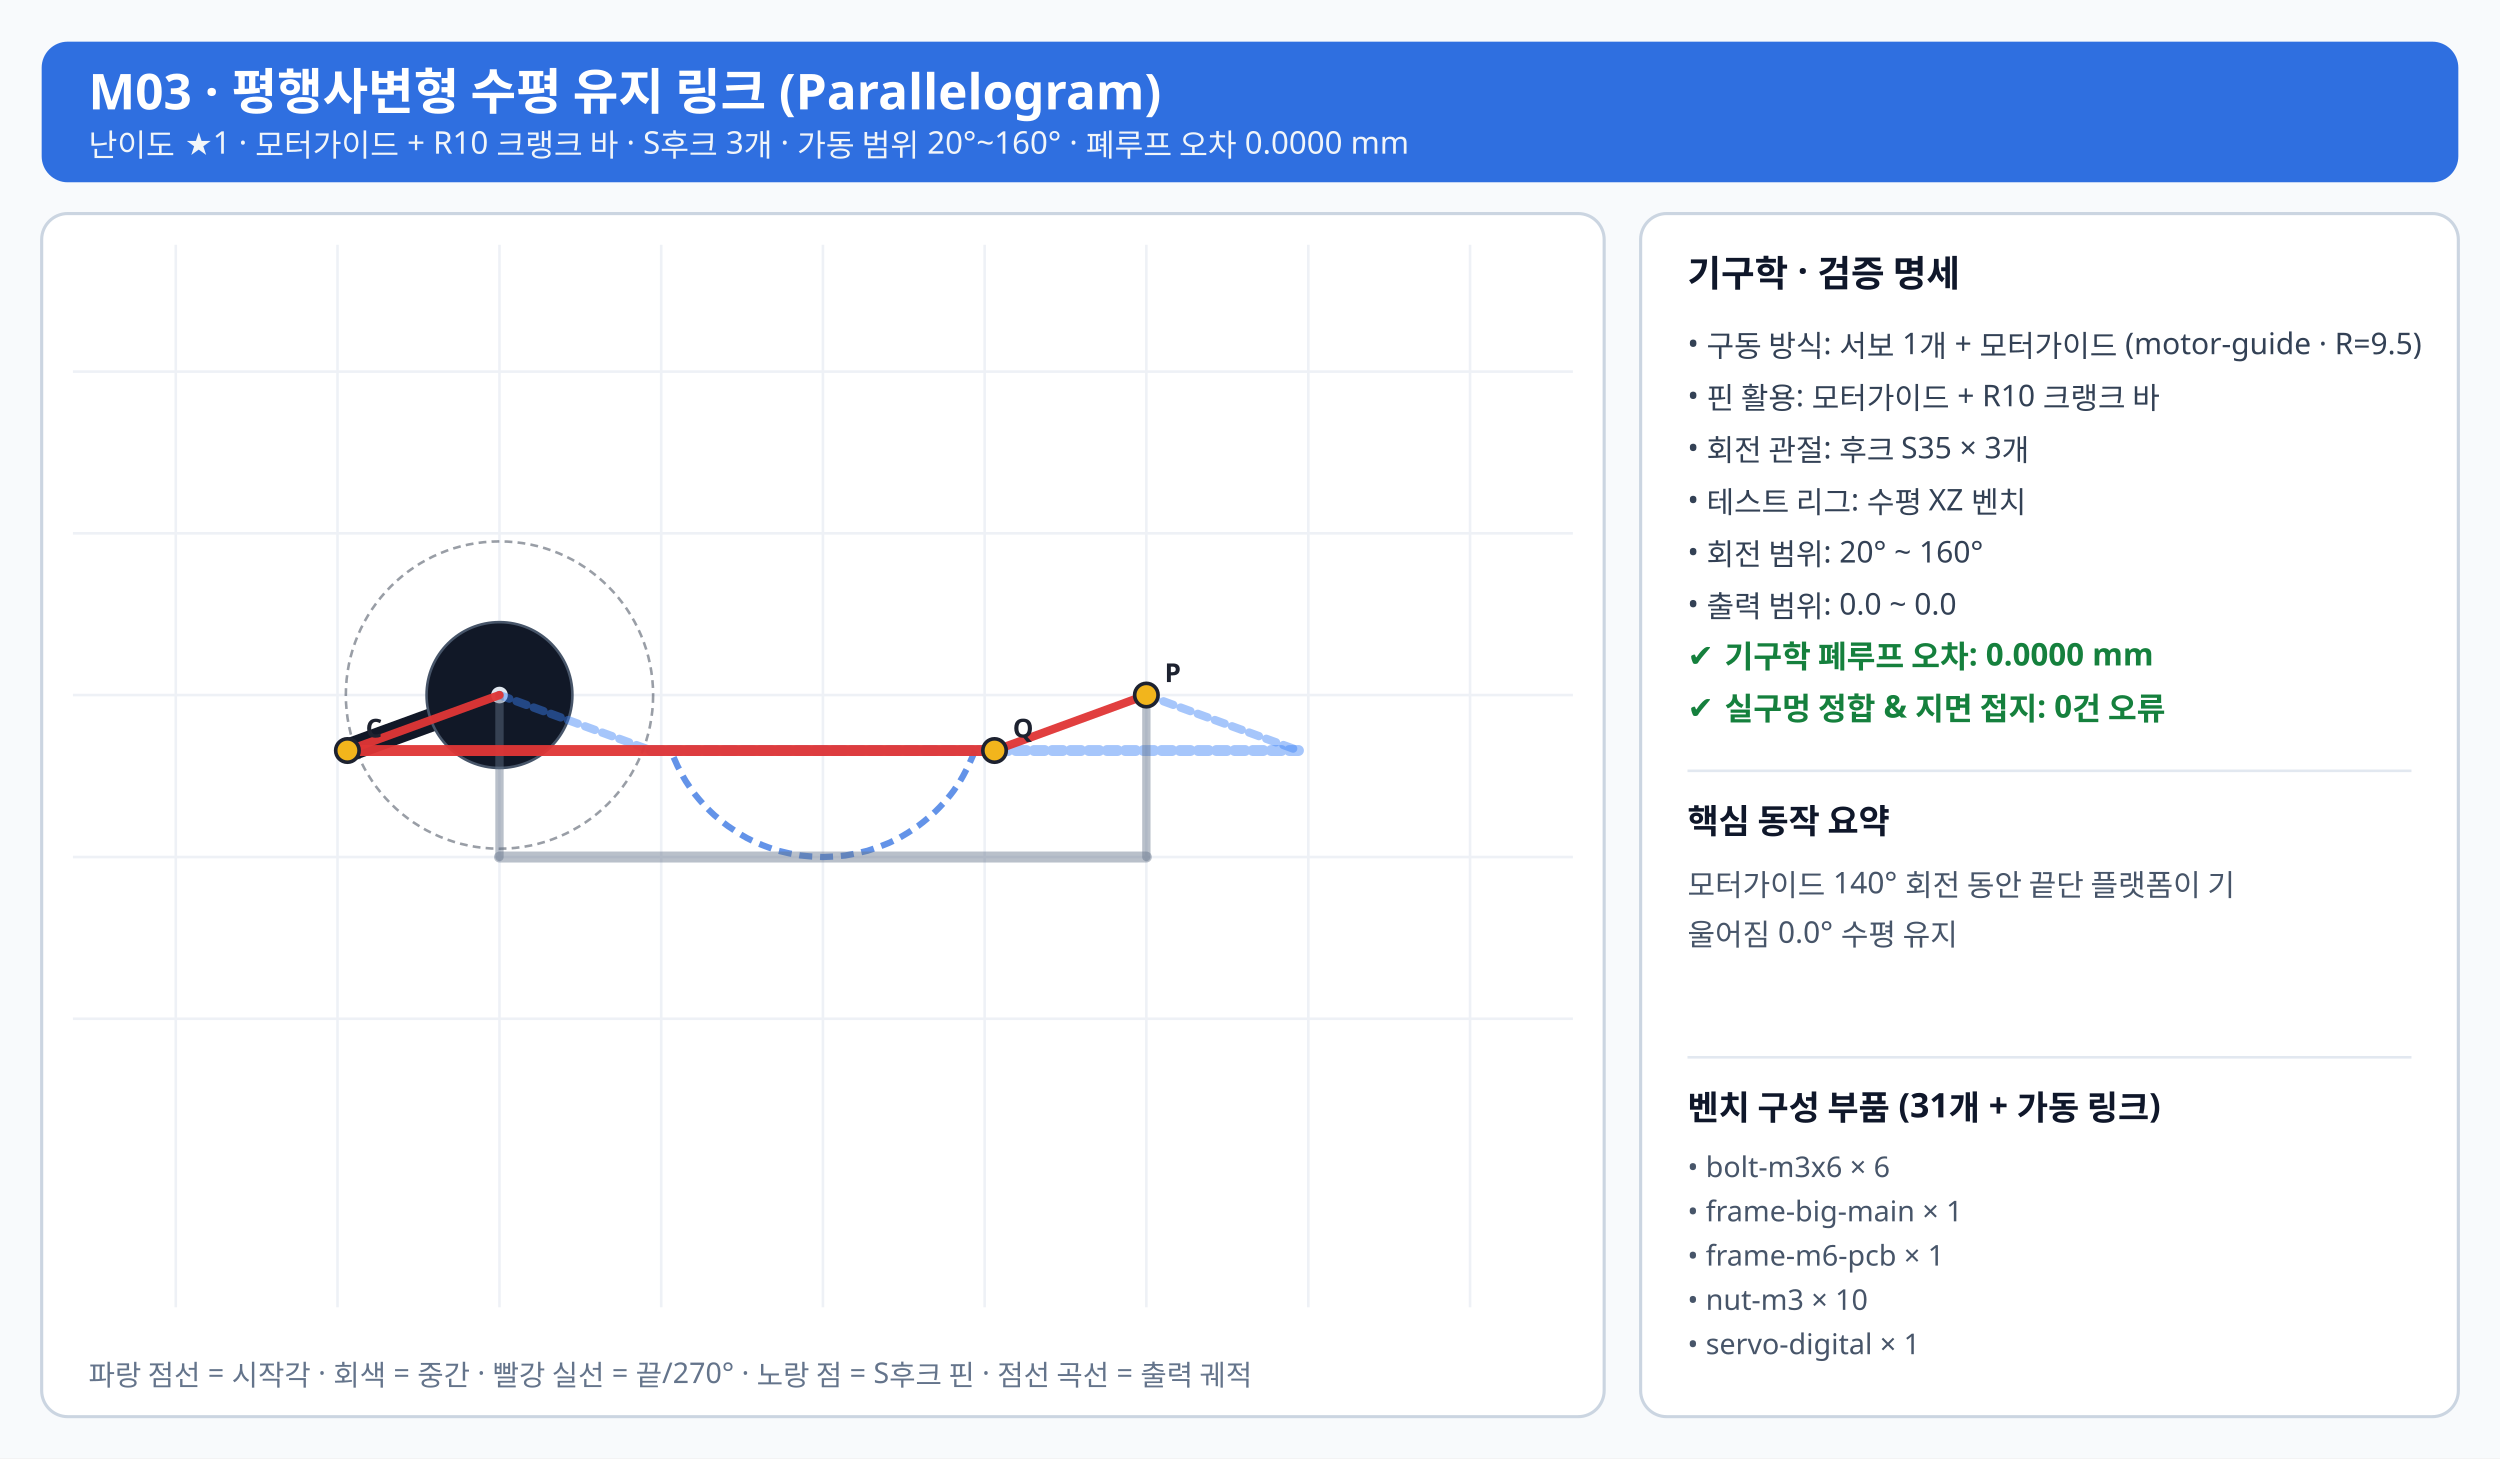
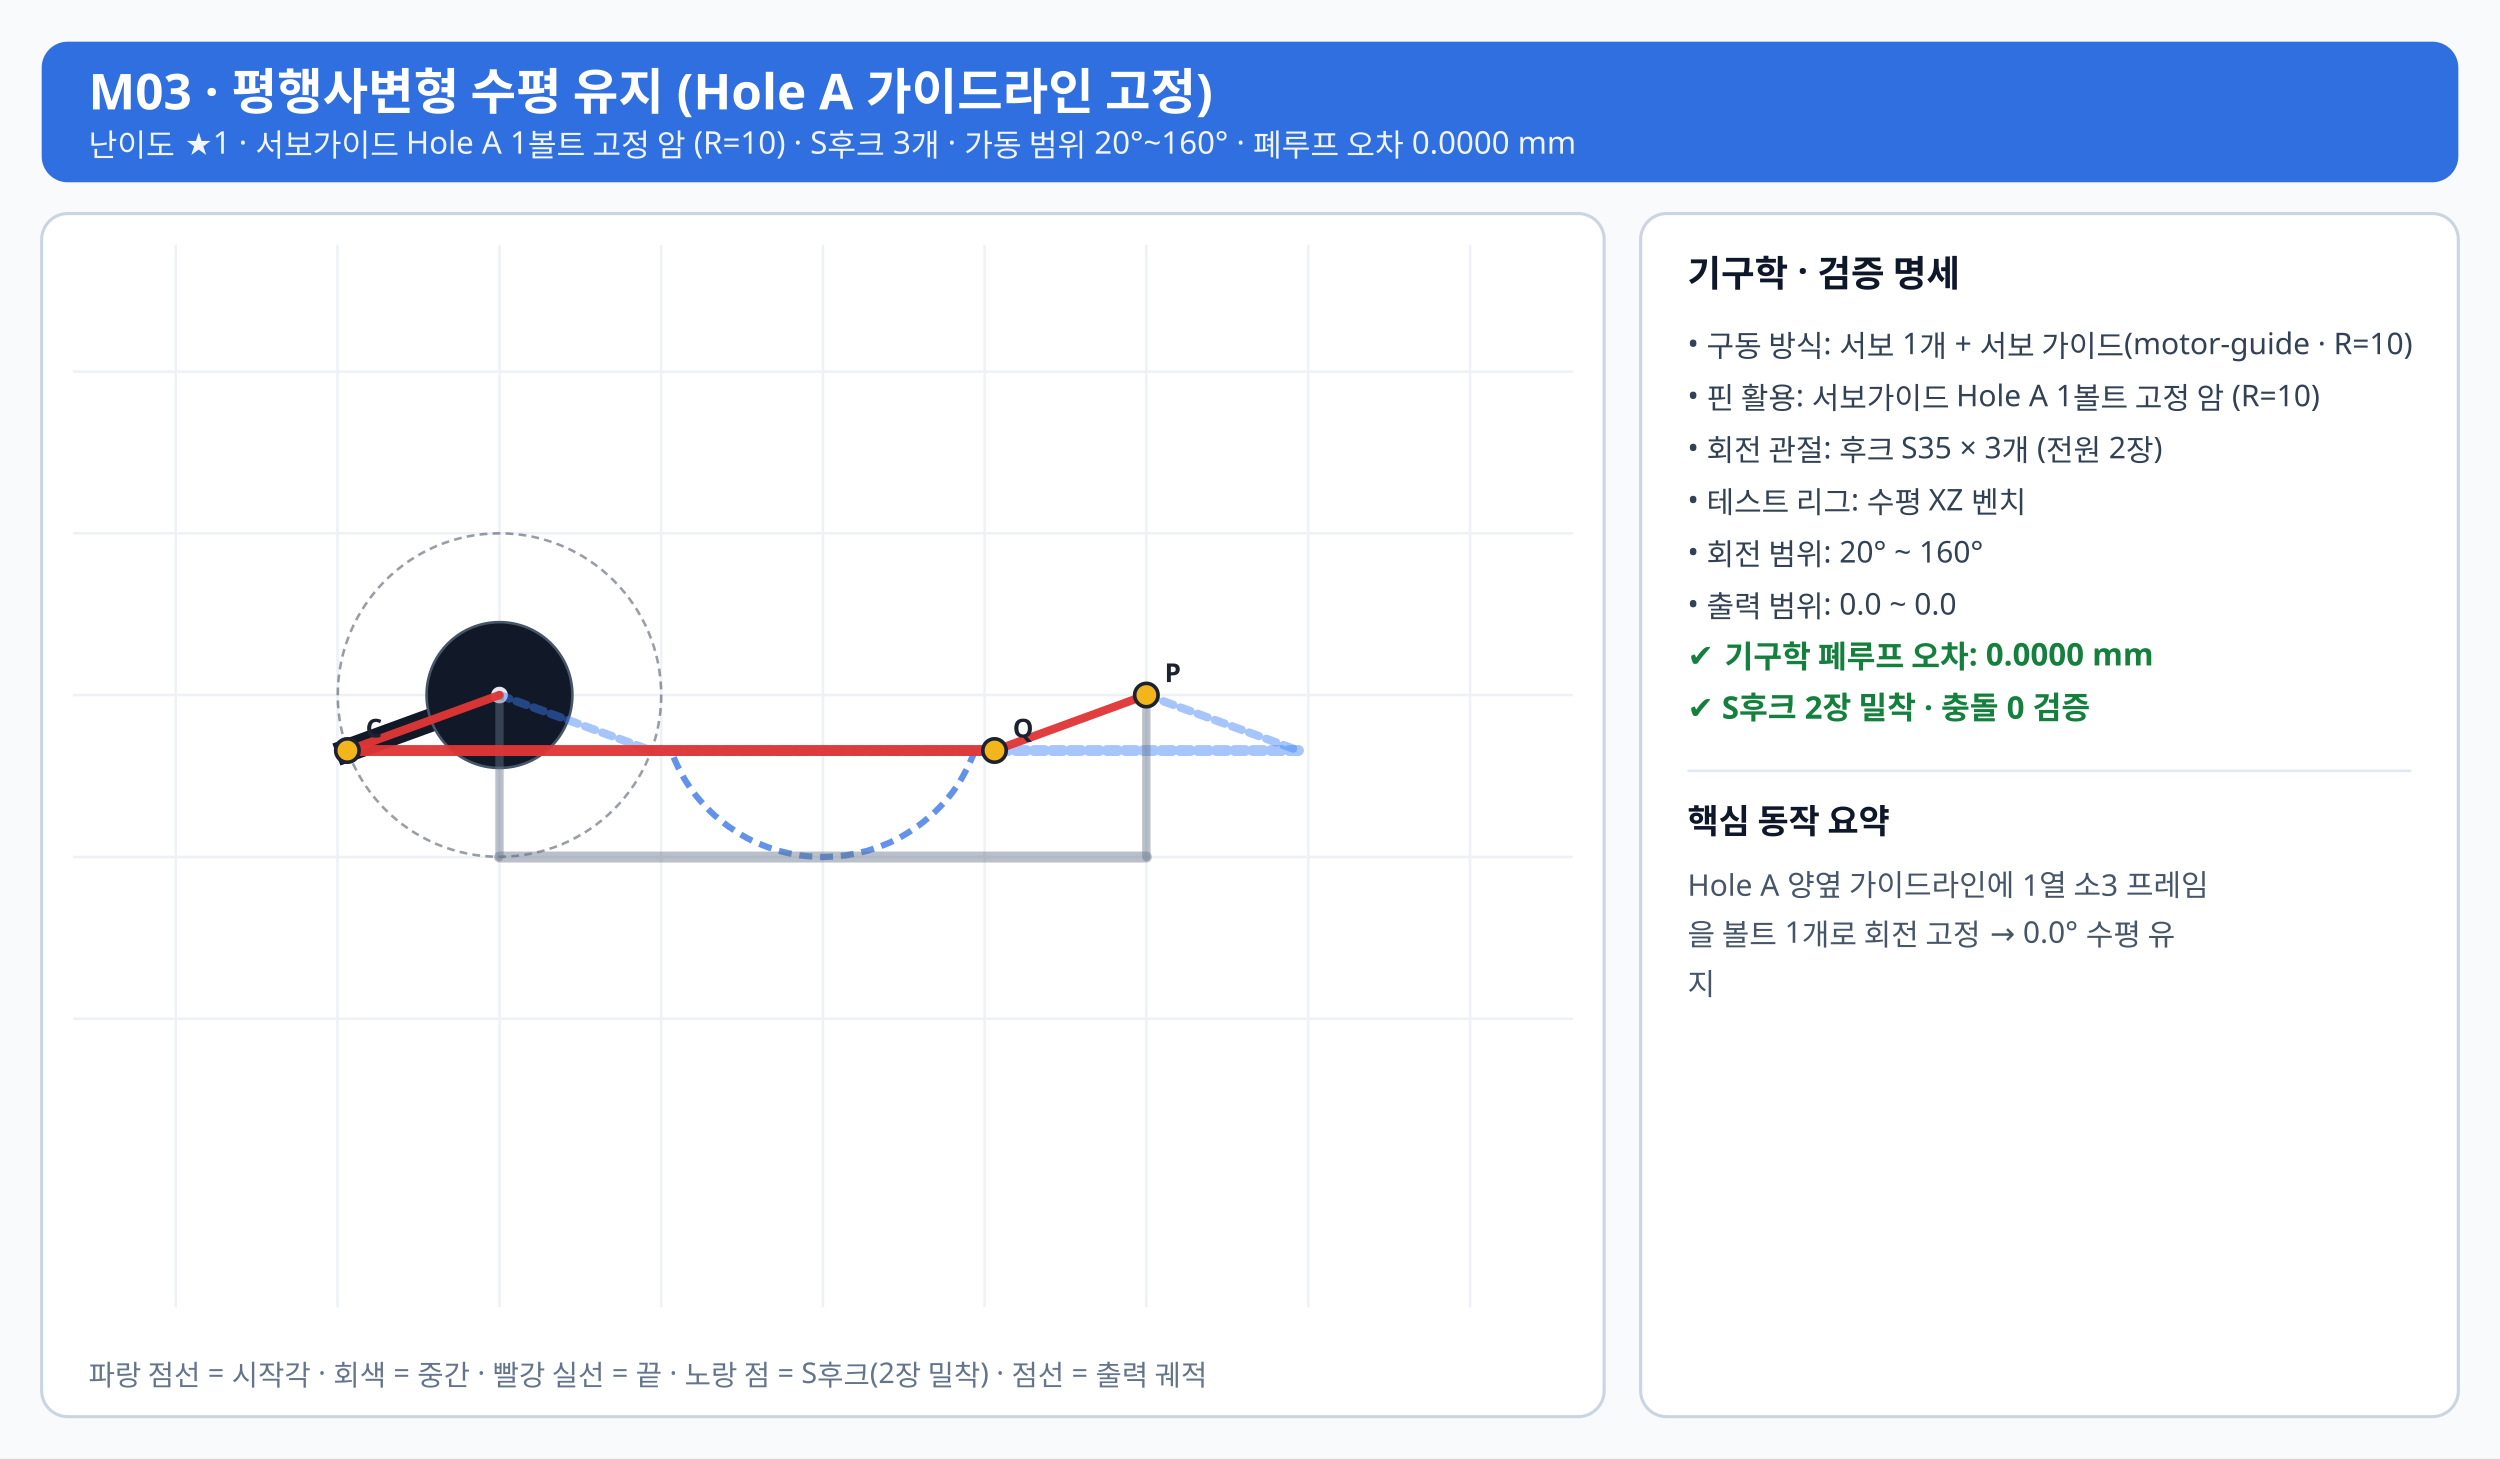
<svg xmlns="http://www.w3.org/2000/svg" viewBox="0 0 960 560" font-family="Pretendard,Apple SD Gothic Neo,sans-serif">
  <rect width="960" height="560" fill="#f8fafc" />
  <rect x="16" y="16" width="928" height="54" rx="10" fill="#2f6fe0" />
-   <text x="34" y="42" fill="#fff" font-size="19" font-weight="800">M03 · 평행사변형 수평 유지 링크 (Parallelogram)</text>
-   <text x="34" y="60" fill="#f1f5f9" font-size="12">난이도 ★1 · 모터가이드 + R10 크랭크 바 · S후크 3개 · 가동 범위 20°~160° · 폐루프 오차 0.0000 mm</text>
+   <text x="34" y="42" fill="#fff" font-size="19" font-weight="800">M03 · 평행사변형 수평 유지 (Hole A 가이드라인 고정)</text>
+   <text x="34" y="60" fill="#f1f5f9" font-size="12">난이도 ★1 · 서보가이드 Hole A 1볼트 고정 암 (R=10) · S후크 3개 · 가동 범위 20°~160° · 폐루프 오차 0.0000 mm</text>
  <rect x="16" y="82" width="600" height="462" rx="10" fill="#fff" stroke="#cbd5e1" stroke-width="1.2" />
  <line x1="67.5" y1="94" x2="67.5" y2="502" stroke="#eef1f6" stroke-width="1" />
  <line x1="129.6" y1="94" x2="129.6" y2="502" stroke="#eef1f6" stroke-width="1" />
  <line x1="191.8" y1="94" x2="191.8" y2="502" stroke="#eef1f6" stroke-width="1" />
  <line x1="253.9" y1="94" x2="253.9" y2="502" stroke="#eef1f6" stroke-width="1" />
  <line x1="316.0" y1="94" x2="316.0" y2="502" stroke="#eef1f6" stroke-width="1" />
  <line x1="378.1" y1="94" x2="378.1" y2="502" stroke="#eef1f6" stroke-width="1" />
  <line x1="440.2" y1="94" x2="440.2" y2="502" stroke="#eef1f6" stroke-width="1" />
  <line x1="502.4" y1="94" x2="502.4" y2="502" stroke="#eef1f6" stroke-width="1" />
  <line x1="564.5" y1="94" x2="564.5" y2="502" stroke="#eef1f6" stroke-width="1" />
  <line x1="28" y1="142.7" x2="604" y2="142.7" stroke="#eef1f6" stroke-width="1" />
  <line x1="28" y1="204.8" x2="604" y2="204.8" stroke="#eef1f6" stroke-width="1" />
  <line x1="28" y1="266.9" x2="604" y2="266.9" stroke="#eef1f6" stroke-width="1" />
  <line x1="28" y1="329.1" x2="604" y2="329.1" stroke="#eef1f6" stroke-width="1" />
  <line x1="28" y1="391.2" x2="604" y2="391.2" stroke="#eef1f6" stroke-width="1" />
-   <circle cx="191.8" cy="266.9" r="59.0" fill="none" stroke="#1e293b" stroke-width="1" stroke-opacity="0.45" stroke-dasharray="3 2" />
-   <line x1="191.8" y1="266.9" x2="133.4" y2="288.2" stroke="#111827" stroke-width="9.0" stroke-linecap="round" />
+   <circle cx="191.8" cy="266.9" r="62.1" fill="none" stroke="#1e293b" stroke-width="1" stroke-opacity="0.45" stroke-dasharray="3 2" />
+   <line x1="191.8" y1="266.9" x2="133.4" y2="288.2" stroke="#111827" stroke-width="9.0" stroke-linecap="square" />
  <circle cx="191.8" cy="266.9" r="28.0" fill="#111827" stroke="#475569" stroke-width="1" />
  <circle cx="191.8" cy="266.9" r="3.2" fill="#e2e8f0" />
  <polyline points="374.4,288.2 373.6,290.2 372.7,292.2 371.8,294.2 370.8,296.1 369.8,298.0 368.7,299.9 367.5,301.7 366.3,303.5 365.0,305.2 363.6,306.9 362.2,308.5 360.7,310.1 359.2,311.6 357.6,313.1 355.9,314.5 354.2,315.9 352.5,317.2 350.7,318.4 348.9,319.6 347.1,320.7 345.2,321.8 343.2,322.8 341.3,323.7 339.3,324.5 337.2,325.3 335.2,326.0 333.1,326.7 331.0,327.2 328.9,327.7 326.8,328.1 324.6,328.5 322.5,328.7 320.3,328.9 318.2,329.0 316.0,329.1 313.8,329.0 311.7,328.9 309.5,328.7 307.4,328.5 305.2,328.1 303.1,327.7 301.0,327.2 298.9,326.7 296.8,326.0 294.8,325.3 292.7,324.5 290.7,323.7 288.8,322.8 286.8,321.8 284.9,320.7 283.1,319.6 281.3,318.4 279.5,317.2 277.8,315.9 276.1,314.5 274.4,313.1 272.8,311.6 271.3,310.1 269.8,308.5 268.4,306.9 267.0,305.2 265.7,303.5 264.5,301.7 263.3,299.9 262.2,298.0 261.2,296.1 260.2,294.2 259.3,292.2 258.4,290.2 257.6,288.2" fill="none" stroke="#2f6fe0" stroke-width="2.4" stroke-opacity="0.75" stroke-dasharray="5 3" />
  <line x1="191.8" y1="266.9" x2="250.1" y2="288.2" stroke="#3b82f6" stroke-width="3.2" stroke-linecap="round" stroke-opacity="0.45" stroke-dasharray="4 3" />
  <line x1="440.2" y1="266.9" x2="498.6" y2="288.2" stroke="#3b82f6" stroke-width="3.2" stroke-linecap="round" stroke-opacity="0.45" stroke-dasharray="4 3" />
  <line x1="250.1" y1="288.2" x2="498.6" y2="288.2" stroke="#3b82f6" stroke-width="4.2" stroke-linecap="round" stroke-opacity="0.45" stroke-dasharray="4 3" />
  <line x1="191.8" y1="266.9" x2="191.8" y2="329.1" stroke="#64748b" stroke-width="3.2" stroke-linecap="round" stroke-opacity="0.45" />
  <line x1="440.2" y1="266.9" x2="440.2" y2="329.1" stroke="#64748b" stroke-width="3.2" stroke-linecap="round" stroke-opacity="0.45" />
  <line x1="191.8" y1="329.1" x2="440.2" y2="329.1" stroke="#64748b" stroke-width="4.2" stroke-linecap="round" stroke-opacity="0.45" />
  <line x1="191.8" y1="266.9" x2="133.4" y2="288.2" stroke="#e03636" stroke-width="3.2" stroke-linecap="round" stroke-opacity="0.95" />
  <line x1="440.2" y1="266.9" x2="381.9" y2="288.2" stroke="#e03636" stroke-width="3.2" stroke-linecap="round" stroke-opacity="0.95" />
  <line x1="133.4" y1="288.2" x2="381.9" y2="288.2" stroke="#e03636" stroke-width="4.2" stroke-linecap="round" stroke-opacity="0.95" />
  <circle cx="133.4" cy="288.2" r="4.5" fill="#f2b51c" stroke="#1d2230" stroke-width="1.4" />
  <text x="140.4" y="283.2" font-size="10" font-weight="700" fill="#1d2230">C</text>
  <circle cx="381.9" cy="288.2" r="4.5" fill="#f2b51c" stroke="#1d2230" stroke-width="1.4" />
  <text x="388.9" y="283.2" font-size="10" font-weight="700" fill="#1d2230">Q</text>
  <circle cx="440.2" cy="266.9" r="4.5" fill="#f2b51c" stroke="#1d2230" stroke-width="1.4" />
  <text x="447.2" y="261.9" font-size="10" font-weight="700" fill="#1d2230">P</text>
-   <text x="34" y="532" fill="#64748b" font-size="11">파랑 점선 = 시작각 · 회색 = 중간 · 빨강 실선 = 끝/270° · 노랑 점 = S후크 핀 · 점선 곡선 = 출력 궤적</text>
+   <text x="34" y="532" fill="#64748b" font-size="11">파랑 점선 = 시작각 · 회색 = 중간 · 빨강 실선 = 끝 · 노랑 점 = S후크(2장 밀착) · 점선 = 출력 궤적</text>
  <rect x="630" y="82" width="314" height="462" rx="10" fill="#fff" stroke="#cbd5e1" stroke-width="1.2" />
  <text x="648" y="110" fill="#0f172a" font-size="14" font-weight="800">기구학 · 검증 명세</text>
-   <text x="648" y="136" fill="#334155" font-size="11.5">• 구동 방식: 서보 1개 + 모터가이드 (motor-guide · R=9.5)</text>
-   <text x="648" y="156" fill="#334155" font-size="11.5">• 핀 활용: 모터가이드 + R10 크랭크 바</text>
-   <text x="648" y="176" fill="#334155" font-size="11.5">• 회전 관절: 후크 S35 × 3개</text>
+   <text x="648" y="136" fill="#334155" font-size="11.5">• 구동 방식: 서보 1개 + 서보 가이드(motor-guide · R=10)</text>
+   <text x="648" y="156" fill="#334155" font-size="11.5">• 핀 활용: 서보가이드 Hole A 1볼트 고정 암 (R=10)</text>
+   <text x="648" y="176" fill="#334155" font-size="11.5">• 회전 관절: 후크 S35 × 3개 (전원 2장)</text>
  <text x="648" y="196" fill="#334155" font-size="11.5">• 테스트 리그: 수평 XZ 벤치</text>
  <text x="648" y="216" fill="#334155" font-size="11.5">• 회전 범위: 20° ~ 160°</text>
  <text x="648" y="236" fill="#334155" font-size="11.5">• 출력 범위: 0.0 ~ 0.0</text>
  <text x="648" y="256" fill="#15803d" font-size="12" font-weight="800">✔ 기구학 폐루프 오차: 0.0000 mm</text>
-   <text x="648" y="276" fill="#15803d" font-size="12" font-weight="800">✔ 실구멍 정합 &amp; 지면 접지: 0건 오류</text>
+   <text x="648" y="276" fill="#15803d" font-size="12" font-weight="800">✔ S후크 2장 밀착 · 충돌 0 검증</text>
  <line x1="648" y1="296" x2="926" y2="296" stroke="#e2e8f0" />
  <text x="648" y="320" fill="#0f172a" font-size="13" font-weight="800">핵심 동작 요약</text>
-   <text x="648" y="344" fill="#475569" font-size="11.5">모터가이드 140° 회전 동안 끝단 플랫폼이 기</text>
-   <text x="648" y="363" fill="#475569" font-size="11.5">울어짐 0.0° 수평 유지</text>
-   <line x1="648" y1="406" x2="926" y2="406" stroke="#e2e8f0" />
-   <text x="648" y="430" fill="#0f172a" font-size="13" font-weight="800">벤치 구성 부품 (31개 + 가동 링크)</text>
-   <text x="648" y="452" fill="#475569" font-size="11">• bolt-m3x6 × 6</text>
-   <text x="648" y="469" fill="#475569" font-size="11">• frame-big-main × 1</text>
-   <text x="648" y="486" fill="#475569" font-size="11">• frame-m6-pcb × 1</text>
-   <text x="648" y="503" fill="#475569" font-size="11">• nut-m3 × 10</text>
-   <text x="648" y="520" fill="#475569" font-size="11">• servo-digital × 1</text>
+   <text x="648" y="344" fill="#475569" font-size="11.5">Hole A 양옆 가이드라인에 1열 소3 프레임</text>
+   <text x="648" y="363" fill="#475569" font-size="11.5">을 볼트 1개로 회전 고정 → 0.0° 수평 유</text>
+   <text x="648" y="382" fill="#475569" font-size="11.5">지</text>
</svg>
